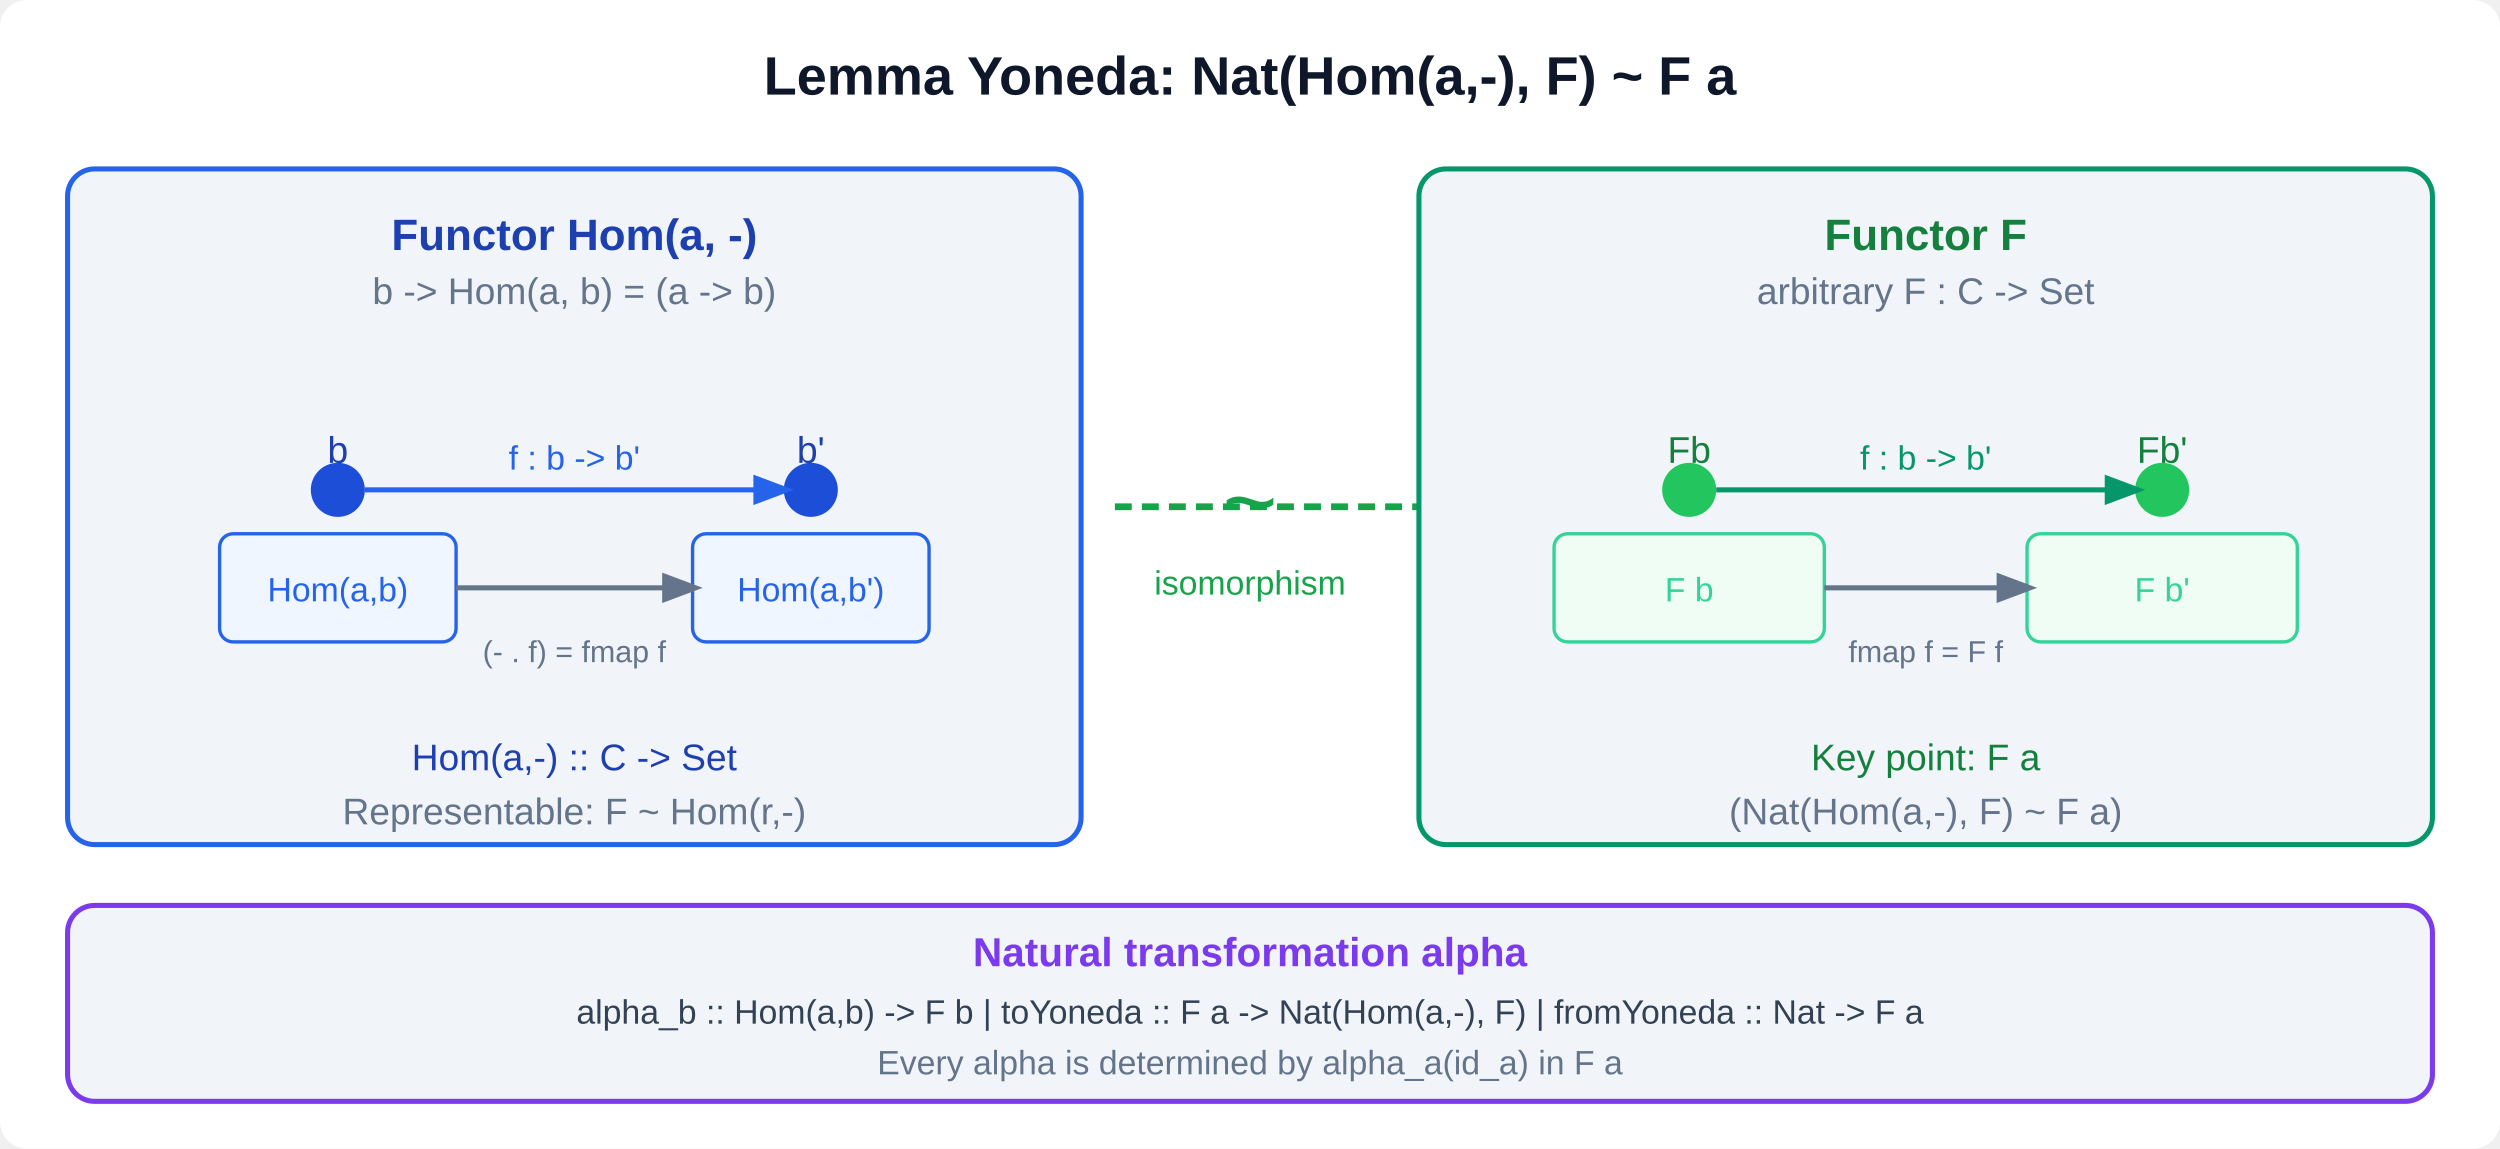
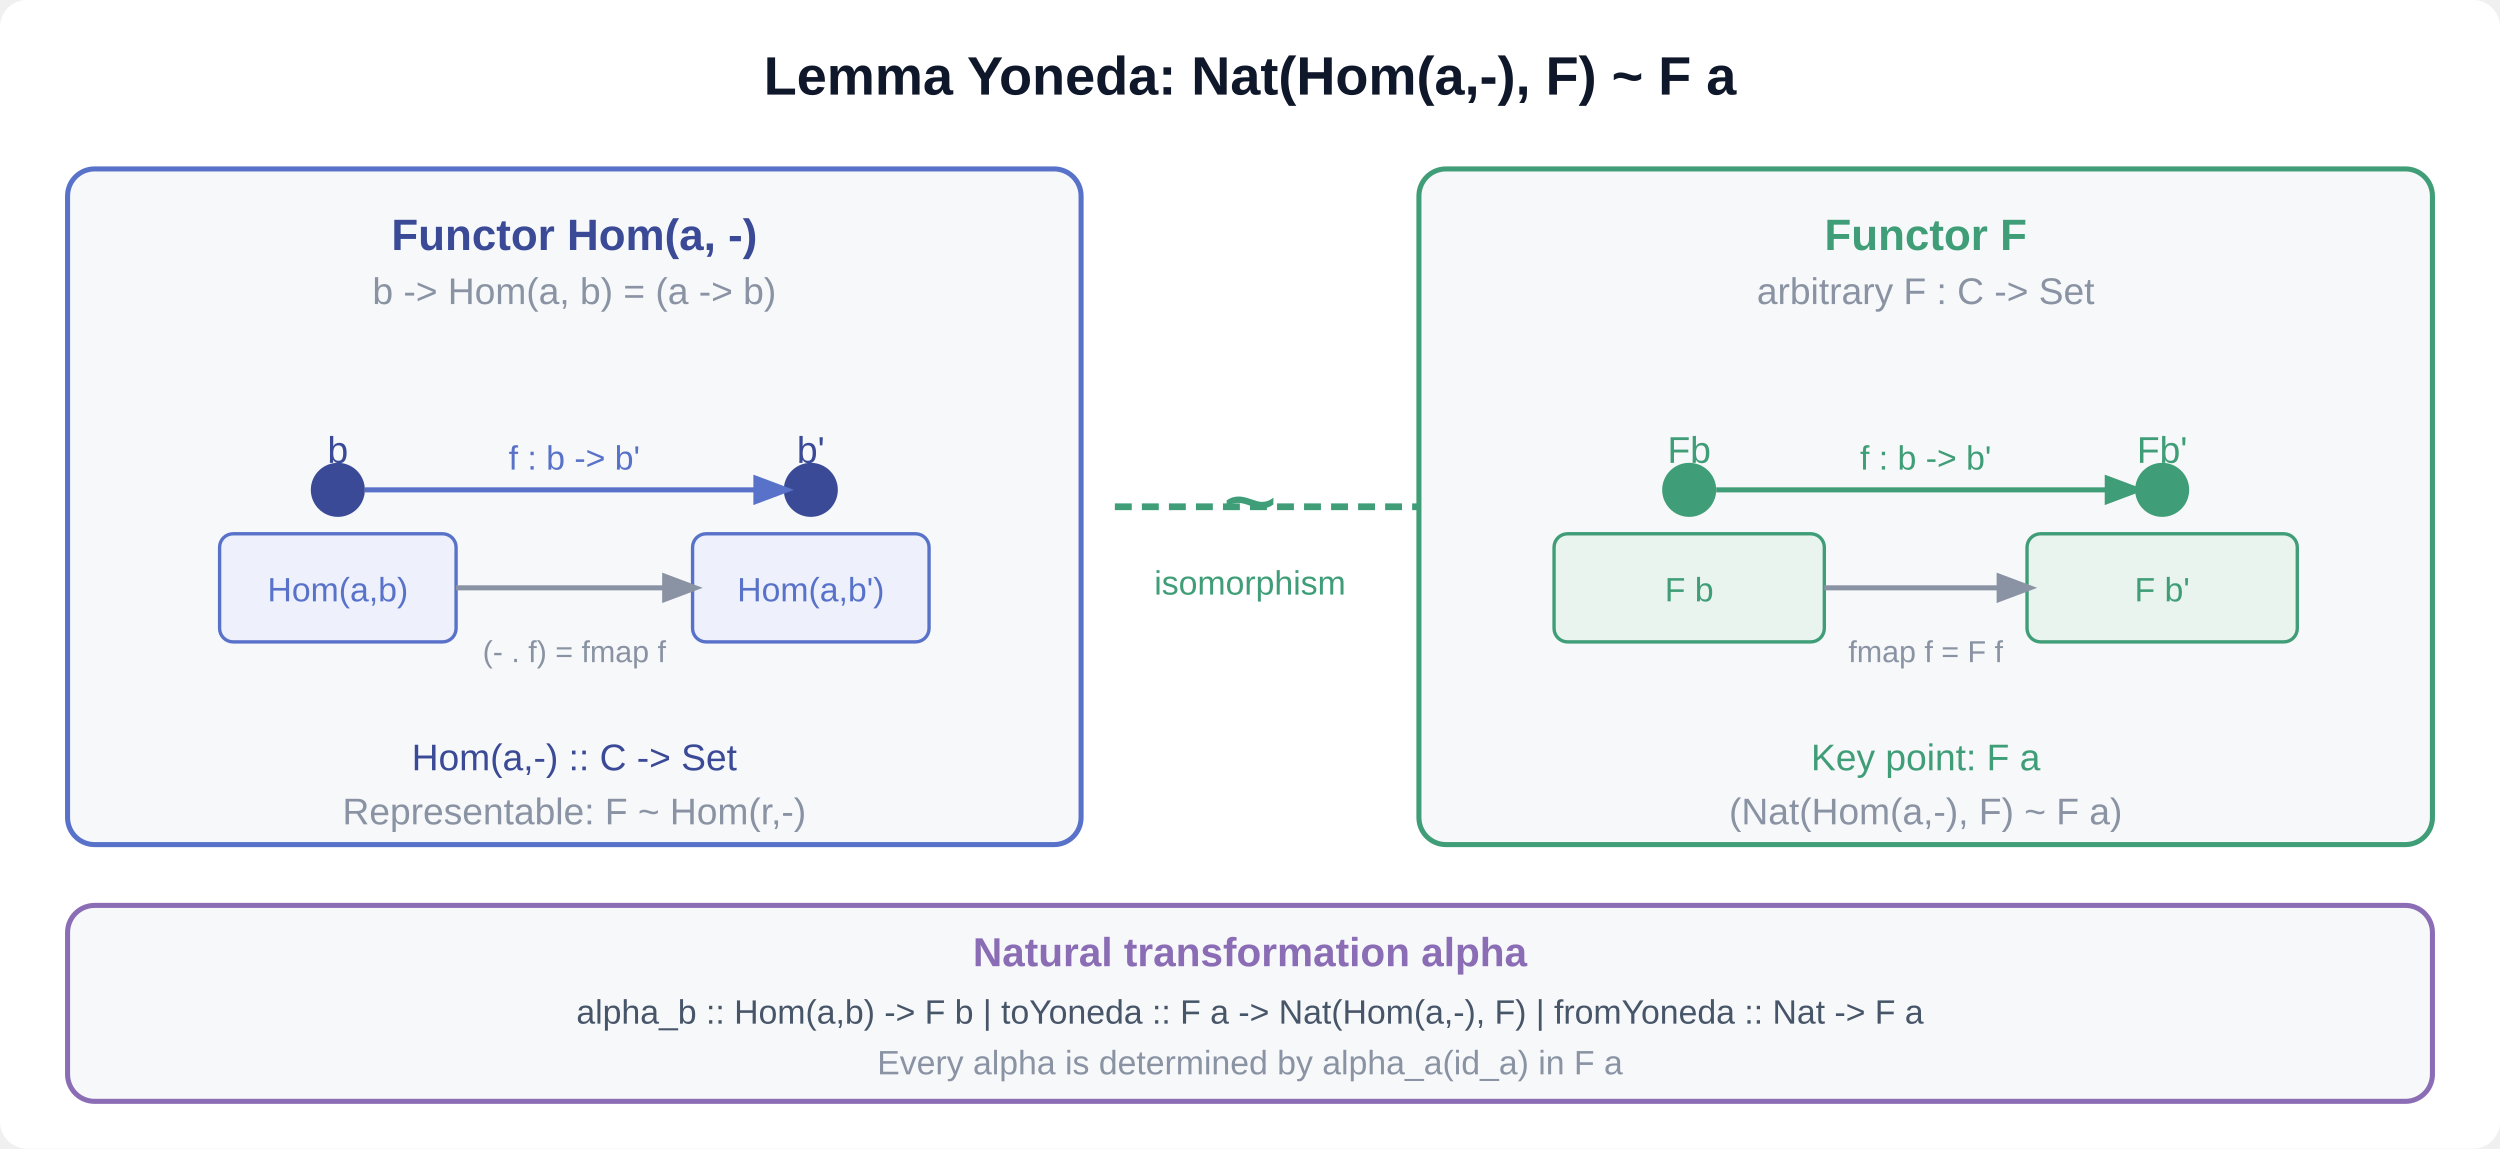
<svg xmlns="http://www.w3.org/2000/svg" width="740" height="340" viewBox="0 0 740 340" font-family="monospace,Arial,sans-serif">
  <defs>
    <marker id="arrB" markerWidth="8" markerHeight="8" refX="6" refY="3" orient="auto">
-       <path d="M0,0 L0,6 L8,3 z" fill="#2563eb" />
+       <path d="M0,0 L0,6 L8,3 z" fill="#5872c9" />
    </marker>
    <marker id="arrB2" markerWidth="8" markerHeight="8" refX="6" refY="3" orient="auto">
-       <path d="M0,0 L0,6 L8,3 z" fill="#64748b" />
+       <path d="M0,0 L0,6 L8,3 z" fill="#8a93a3" />
    </marker>
    <marker id="arrG" markerWidth="8" markerHeight="8" refX="6" refY="3" orient="auto">
-       <path d="M0,0 L0,6 L8,3 z" fill="#059669" />
+       <path d="M0,0 L0,6 L8,3 z" fill="#3f9d77" />
    </marker>
    <marker id="arrG2" markerWidth="8" markerHeight="8" refX="6" refY="3" orient="auto">
-       <path d="M0,0 L0,6 L8,3 z" fill="#64748b" />
+       <path d="M0,0 L0,6 L8,3 z" fill="#8a93a3" />
    </marker>
    <marker id="arrGr" markerWidth="8" markerHeight="8" refX="6" refY="3" orient="auto">
-       <path d="M0,0 L0,6 L8,3 z" fill="#16a34a" />
+       <path d="M0,0 L0,6 L8,3 z" fill="#3f9d77" />
    </marker>
  </defs>
  <rect width="740" height="340" fill="#ffffff" rx="8" />
  <text x="370" y="28" text-anchor="middle" font-size="16" font-weight="bold" fill="#0f172a">Lemma Yoneda: Nat(Hom(a,-), F) ~ F a</text>
-   <rect x="20" y="50" width="300" height="200" rx="8" fill="#f1f5f9" stroke="#2563eb" stroke-width="1.5" />
-   <text x="170" y="74" text-anchor="middle" font-size="13" font-weight="bold" fill="#1e40af">Functor Hom(a, -)</text>
-   <text x="170" y="90" text-anchor="middle" font-size="11" fill="#64748b">b -&gt; Hom(a, b) = (a -&gt; b)</text>
-   <circle cx="100" cy="145" r="8" fill="#1d4ed8" />
-   <text x="100" y="137" text-anchor="middle" font-size="11" fill="#1e40af">b</text>
-   <circle cx="240" cy="145" r="8" fill="#1d4ed8" />
-   <text x="240" y="137" text-anchor="middle" font-size="11" fill="#1e40af">b'</text>
-   <rect x="65" y="158" width="70" height="32" rx="4" fill="#eff6ff" stroke="#2563eb" stroke-width="1" />
-   <text x="100" y="178" text-anchor="middle" font-size="10" fill="#2563eb">Hom(a,b)</text>
-   <rect x="205" y="158" width="70" height="32" rx="4" fill="#eff6ff" stroke="#2563eb" stroke-width="1" />
-   <text x="240" y="178" text-anchor="middle" font-size="10" fill="#2563eb">Hom(a,b')</text>
-   <line x1="108" y1="145" x2="232" y2="145" stroke="#2563eb" stroke-width="1.5" marker-end="url(#arrB)" />
-   <text x="170" y="139" text-anchor="middle" font-size="10" fill="#2563eb">f : b -&gt; b'</text>
-   <line x1="135" y1="174" x2="205" y2="174" stroke="#64748b" stroke-width="1.5" marker-end="url(#arrB2)" />
-   <text x="170" y="196" text-anchor="middle" font-size="9" fill="#64748b">(- . f) = fmap f</text>
-   <text x="170" y="228" text-anchor="middle" font-size="11" fill="#1e40af">Hom(a,-) :: C -&gt; Set</text>
-   <text x="170" y="244" text-anchor="middle" font-size="11" fill="#64748b">Representable: F ~ Hom(r,-)</text>
-   <text x="370" y="158" text-anchor="middle" font-size="28" fill="#16a34a">~</text>
-   <text x="370" y="176" text-anchor="middle" font-size="10" fill="#16a34a">isomorphism</text>
-   <line x1="330" y1="150" x2="420" y2="150" stroke="#16a34a" stroke-width="2" stroke-dasharray="5,3" />
-   <rect x="420" y="50" width="300" height="200" rx="8" fill="#f1f5f9" stroke="#059669" stroke-width="1.5" />
-   <text x="570" y="74" text-anchor="middle" font-size="13" font-weight="bold" fill="#15803d">Functor F</text>
-   <text x="570" y="90" text-anchor="middle" font-size="11" fill="#64748b">arbitrary F : C -&gt; Set</text>
-   <circle cx="500" cy="145" r="8" fill="#22c55e" />
-   <text x="500" y="137" text-anchor="middle" font-size="11" fill="#15803d">Fb</text>
-   <circle cx="640" cy="145" r="8" fill="#22c55e" />
-   <text x="640" y="137" text-anchor="middle" font-size="11" fill="#15803d">Fb'</text>
-   <rect x="460" y="158" width="80" height="32" rx="4" fill="#f0fdf4" stroke="#34d399" stroke-width="1" />
-   <text x="500" y="178" text-anchor="middle" font-size="10" fill="#34d399">F b</text>
-   <rect x="600" y="158" width="80" height="32" rx="4" fill="#f0fdf4" stroke="#34d399" stroke-width="1" />
-   <text x="640" y="178" text-anchor="middle" font-size="10" fill="#34d399">F b'</text>
-   <line x1="508" y1="145" x2="632" y2="145" stroke="#059669" stroke-width="1.5" marker-end="url(#arrG)" />
-   <text x="570" y="139" text-anchor="middle" font-size="10" fill="#059669">f : b -&gt; b'</text>
-   <line x1="540" y1="174" x2="600" y2="174" stroke="#64748b" stroke-width="1.5" marker-end="url(#arrG2)" />
-   <text x="570" y="196" text-anchor="middle" font-size="9" fill="#64748b">fmap f = F f</text>
-   <text x="570" y="228" text-anchor="middle" font-size="11" fill="#15803d">Key point: F a</text>
-   <text x="570" y="244" text-anchor="middle" font-size="11" fill="#64748b">(Nat(Hom(a,-), F) ~ F a)</text>
-   <rect x="20" y="268" width="700" height="58" rx="8" fill="#f1f5f9" stroke="#7c3aed" stroke-width="1.5" />
-   <text x="370" y="286" text-anchor="middle" font-size="12" font-weight="bold" fill="#7c3aed">Natural transformation alpha</text>
-   <text x="370" y="303" text-anchor="middle" font-size="10" fill="#334155">alpha_b :: Hom(a,b) -&gt; F b  |  toYoneda :: F a -&gt; Nat(Hom(a,-), F)  |  fromYoneda :: Nat -&gt; F a</text>
-   <text x="370" y="318" text-anchor="middle" font-size="10" fill="#64748b">Every alpha is determined by alpha_a(id_a) in F a</text>
+   <rect x="20" y="50" width="300" height="200" rx="8" fill="#f7f8fa" stroke="#5872c9" stroke-width="1.5" />
+   <text x="170" y="74" text-anchor="middle" font-size="13" font-weight="bold" fill="#3a4a96">Functor Hom(a, -)</text>
+   <text x="170" y="90" text-anchor="middle" font-size="11" fill="#8a93a3">b -&gt; Hom(a, b) = (a -&gt; b)</text>
+   <circle cx="100" cy="145" r="8" fill="#3a4a96" />
+   <text x="100" y="137" text-anchor="middle" font-size="11" fill="#3a4a96">b</text>
+   <circle cx="240" cy="145" r="8" fill="#3a4a96" />
+   <text x="240" y="137" text-anchor="middle" font-size="11" fill="#3a4a96">b'</text>
+   <rect x="65" y="158" width="70" height="32" rx="4" fill="#eef1fb" stroke="#5872c9" stroke-width="1" />
+   <text x="100" y="178" text-anchor="middle" font-size="10" fill="#5872c9">Hom(a,b)</text>
+   <rect x="205" y="158" width="70" height="32" rx="4" fill="#eef1fb" stroke="#5872c9" stroke-width="1" />
+   <text x="240" y="178" text-anchor="middle" font-size="10" fill="#5872c9">Hom(a,b')</text>
+   <line x1="108" y1="145" x2="232" y2="145" stroke="#5872c9" stroke-width="1.5" marker-end="url(#arrB)" />
+   <text x="170" y="139" text-anchor="middle" font-size="10" fill="#5872c9">f : b -&gt; b'</text>
+   <line x1="135" y1="174" x2="205" y2="174" stroke="#8a93a3" stroke-width="1.5" marker-end="url(#arrB2)" />
+   <text x="170" y="196" text-anchor="middle" font-size="9" fill="#8a93a3">(- . f) = fmap f</text>
+   <text x="170" y="228" text-anchor="middle" font-size="11" fill="#3a4a96">Hom(a,-) :: C -&gt; Set</text>
+   <text x="170" y="244" text-anchor="middle" font-size="11" fill="#8a93a3">Representable: F ~ Hom(r,-)</text>
+   <text x="370" y="158" text-anchor="middle" font-size="28" fill="#3f9d77">~</text>
+   <text x="370" y="176" text-anchor="middle" font-size="10" fill="#3f9d77">isomorphism</text>
+   <line x1="330" y1="150" x2="420" y2="150" stroke="#3f9d77" stroke-width="2" stroke-dasharray="5,3" />
+   <rect x="420" y="50" width="300" height="200" rx="8" fill="#f7f8fa" stroke="#3f9d77" stroke-width="1.5" />
+   <text x="570" y="74" text-anchor="middle" font-size="13" font-weight="bold" fill="#3f9d77">Functor F</text>
+   <text x="570" y="90" text-anchor="middle" font-size="11" fill="#8a93a3">arbitrary F : C -&gt; Set</text>
+   <circle cx="500" cy="145" r="8" fill="#3f9d77" />
+   <text x="500" y="137" text-anchor="middle" font-size="11" fill="#3f9d77">Fb</text>
+   <circle cx="640" cy="145" r="8" fill="#3f9d77" />
+   <text x="640" y="137" text-anchor="middle" font-size="11" fill="#3f9d77">Fb'</text>
+   <rect x="460" y="158" width="80" height="32" rx="4" fill="#e9f4ee" stroke="#3f9d77" stroke-width="1" />
+   <text x="500" y="178" text-anchor="middle" font-size="10" fill="#3f9d77">F b</text>
+   <rect x="600" y="158" width="80" height="32" rx="4" fill="#e9f4ee" stroke="#3f9d77" stroke-width="1" />
+   <text x="640" y="178" text-anchor="middle" font-size="10" fill="#3f9d77">F b'</text>
+   <line x1="508" y1="145" x2="632" y2="145" stroke="#3f9d77" stroke-width="1.5" marker-end="url(#arrG)" />
+   <text x="570" y="139" text-anchor="middle" font-size="10" fill="#3f9d77">f : b -&gt; b'</text>
+   <line x1="540" y1="174" x2="600" y2="174" stroke="#8a93a3" stroke-width="1.5" marker-end="url(#arrG2)" />
+   <text x="570" y="196" text-anchor="middle" font-size="9" fill="#8a93a3">fmap f = F f</text>
+   <text x="570" y="228" text-anchor="middle" font-size="11" fill="#3f9d77">Key point: F a</text>
+   <text x="570" y="244" text-anchor="middle" font-size="11" fill="#8a93a3">(Nat(Hom(a,-), F) ~ F a)</text>
+   <rect x="20" y="268" width="700" height="58" rx="8" fill="#f7f8fa" stroke="#8b6db5" stroke-width="1.5" />
+   <text x="370" y="286" text-anchor="middle" font-size="12" font-weight="bold" fill="#8b6db5">Natural transformation alpha</text>
+   <text x="370" y="303" text-anchor="middle" font-size="10" fill="#475569">alpha_b :: Hom(a,b) -&gt; F b  |  toYoneda :: F a -&gt; Nat(Hom(a,-), F)  |  fromYoneda :: Nat -&gt; F a</text>
+   <text x="370" y="318" text-anchor="middle" font-size="10" fill="#8a93a3">Every alpha is determined by alpha_a(id_a) in F a</text>
</svg>
